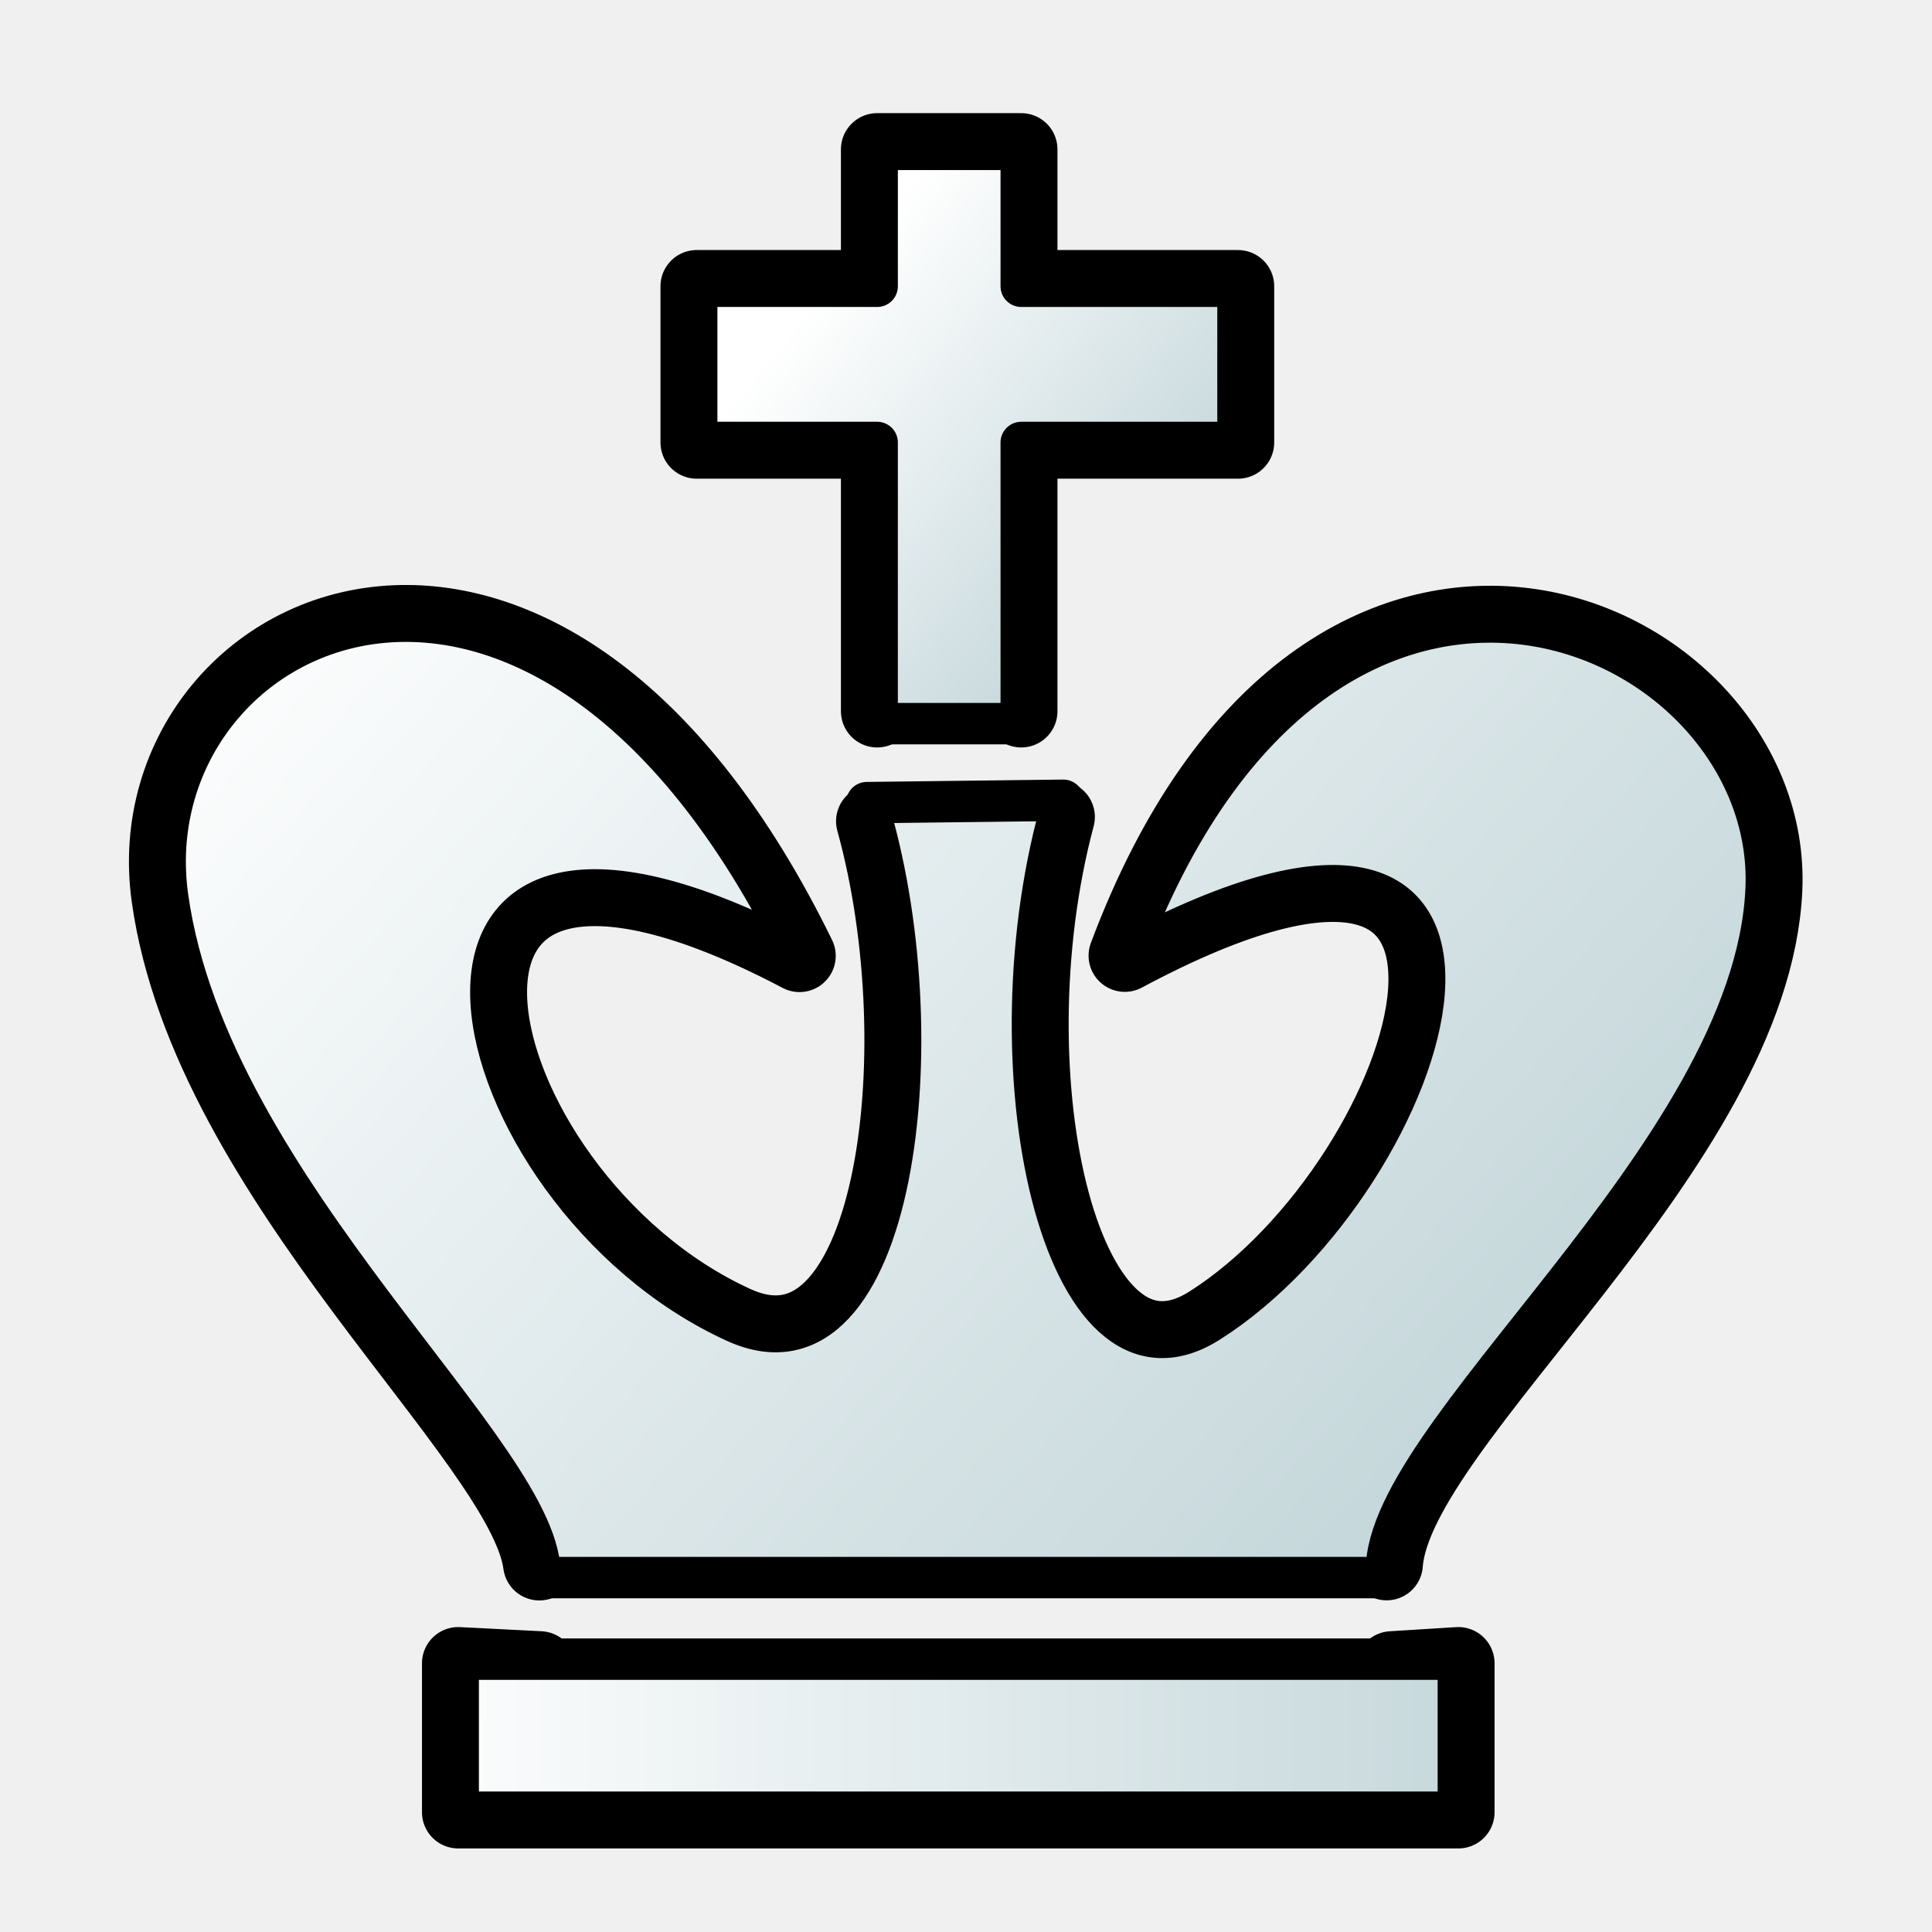
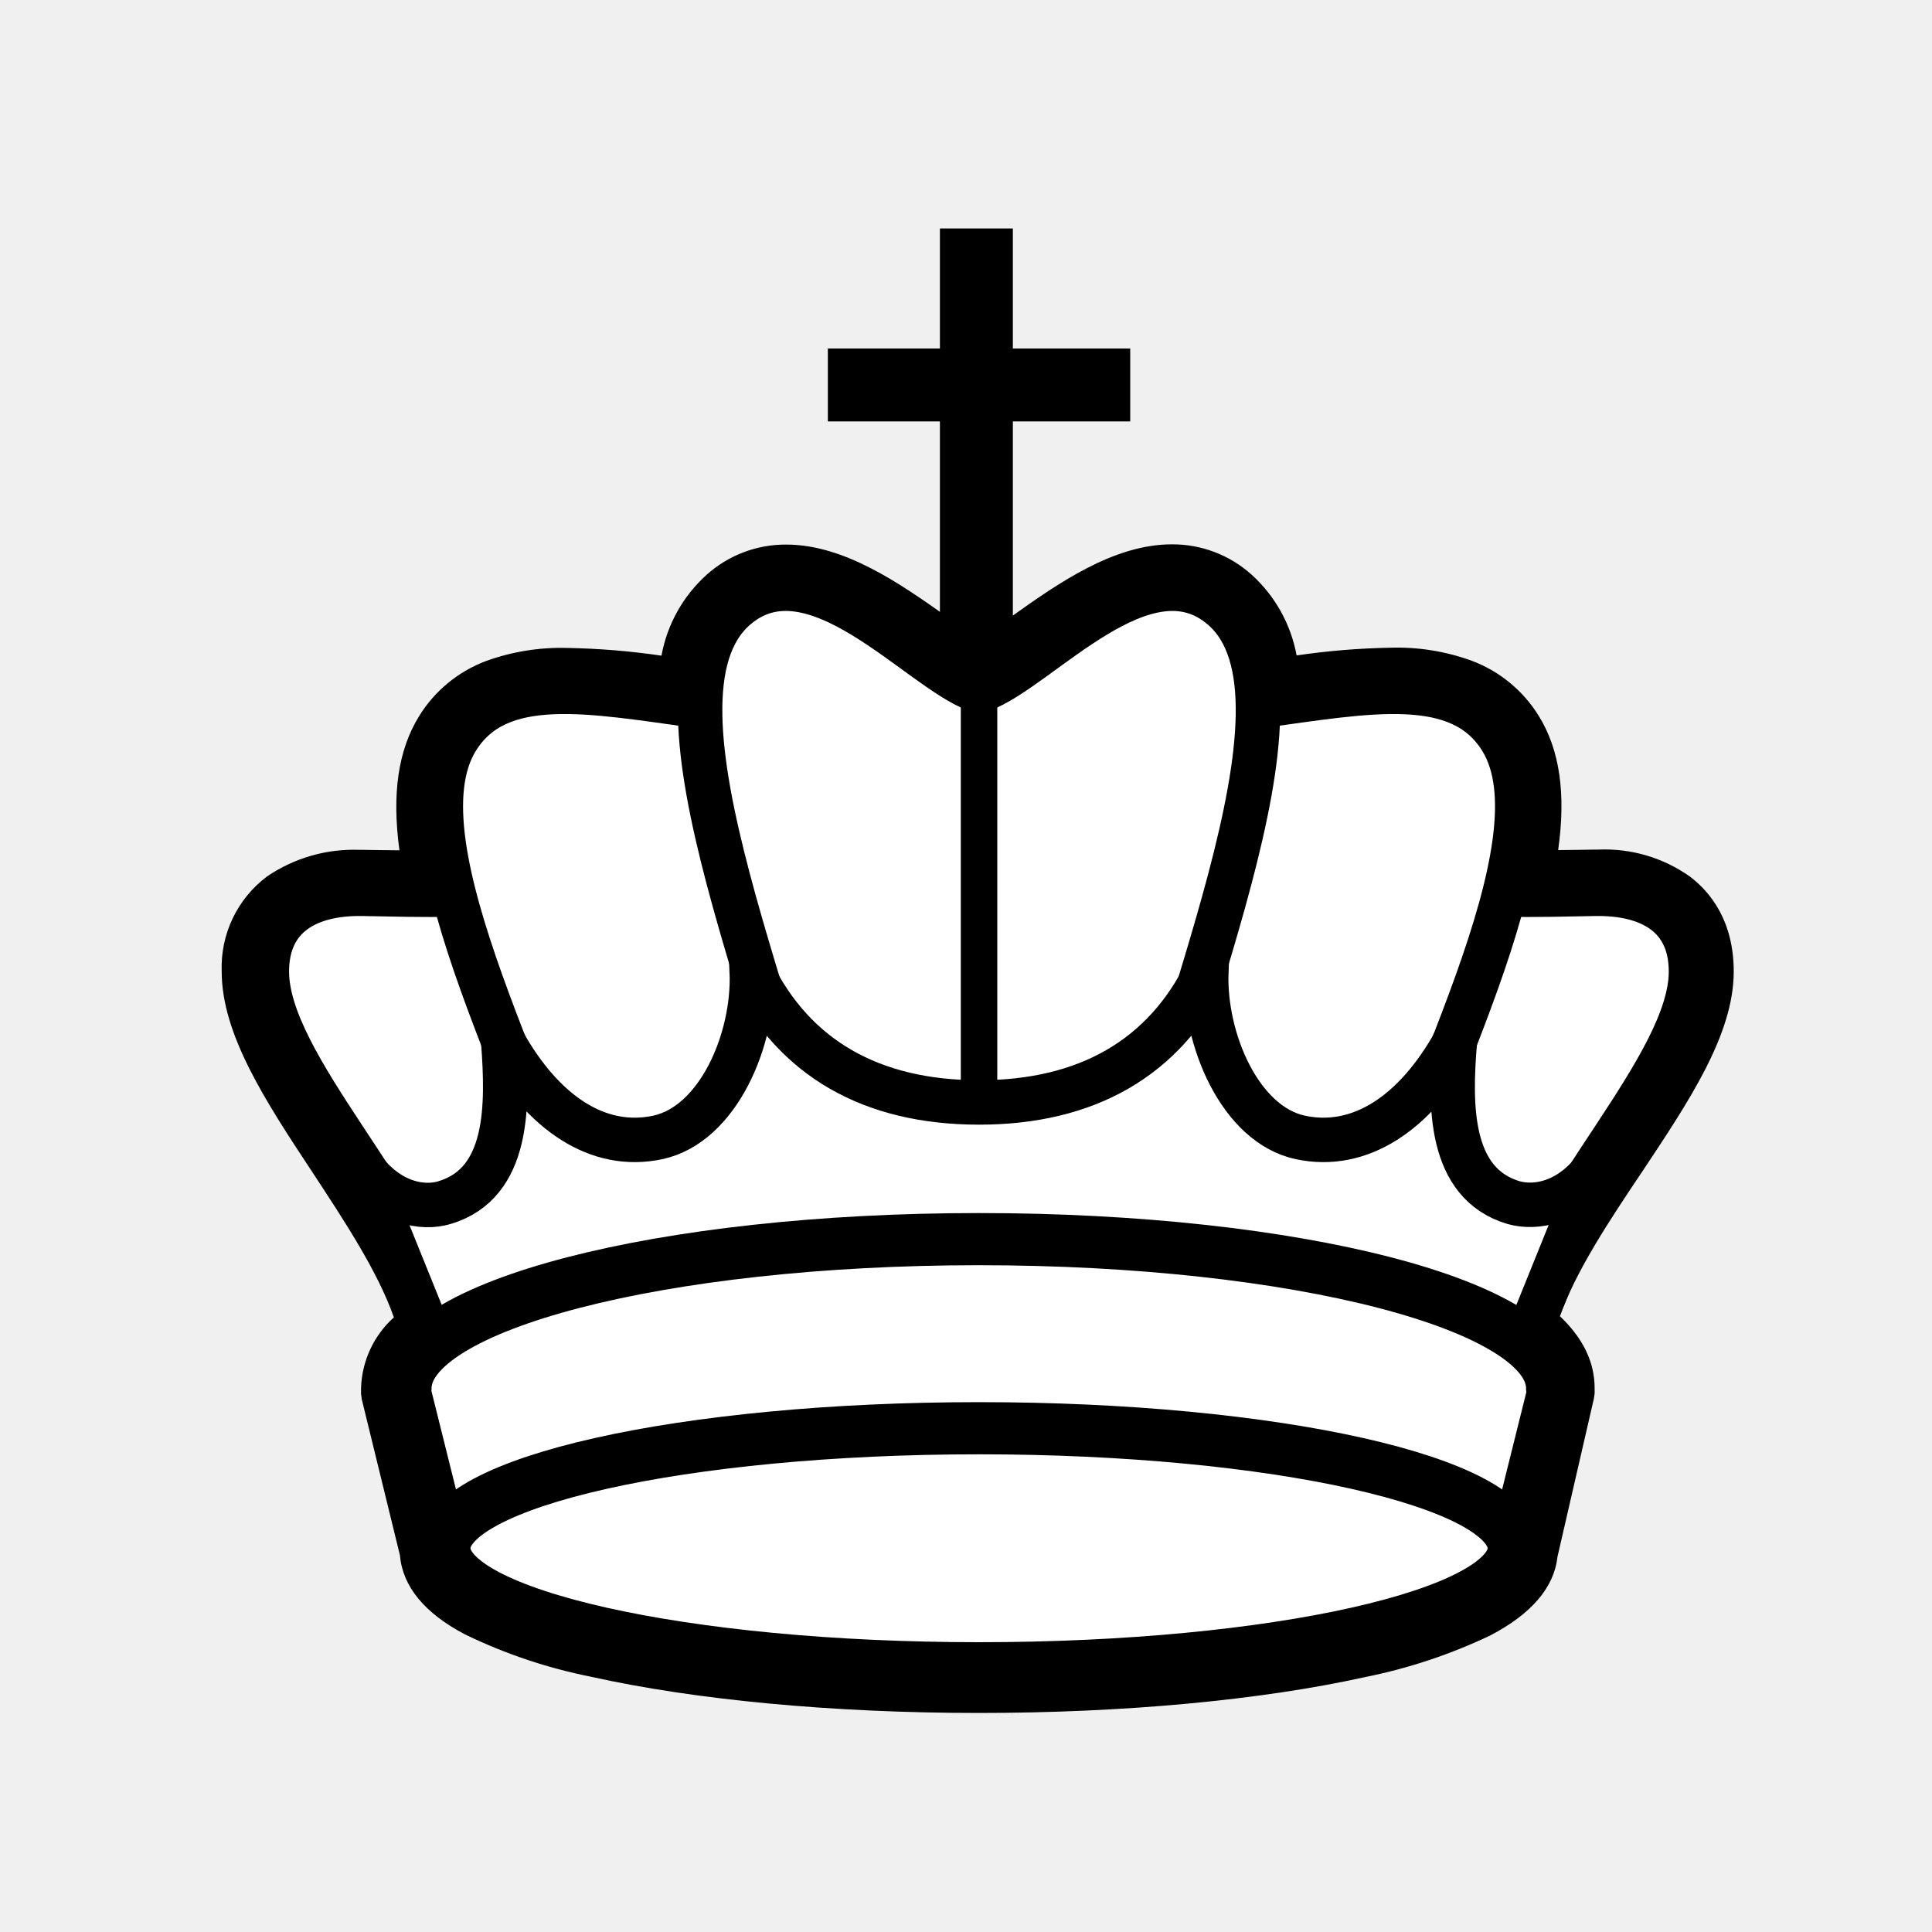
- <svg xmlns="http://www.w3.org/2000/svg" xmlns:xlink="http://www.w3.org/1999/xlink" style="color-scheme:light only" id="king" width="700pt" height="700pt" viewBox="0 0 933.333 933.333">
-   <style id="style-base">.base{fill-opacity:1;fill-rule:evenodd;stroke-miterlimit:4;stroke-dasharray:none;stroke-linecap:round;stroke-linejoin:round;stroke-opacity:1}.stroke-medium{stroke-width:20}.stroke-color{stroke:#000}</style>
-   <defs id="defs36222">
-     <linearGradient id="fillGradient">
-       <stop id="stop0" offset="0" style="stop-color:white;stop-opacity:1" />
-       <stop id="stop1" offset="1" style="stop-color:#bfd3d7;stop-opacity:1" />
-     </linearGradient>
-     <linearGradient xlink:href="#fillGradient" id="base-gradient" x1="163.113" x2="702.697" y1="776.638" y2="778.811" gradientTransform="translate(1.366 -39.6)scale(1.10917)" gradientUnits="userSpaceOnUse" />
-     <linearGradient xlink:href="#fillGradient" id="main-gradient" x1="150.079" x2="694.007" y1="255.254" y2="740.063" gradientTransform="translate(-23.256 -49.86)scale(1.10917)" gradientUnits="userSpaceOnUse" />
-     <linearGradient xlink:href="#fillGradient" id="cross-gradient" x1="375.068" x2="535.576" y1="176.416" y2="308.934" gradientTransform="translate(-23.256 -49.86)scale(1.10917)" gradientUnits="userSpaceOnUse" />
-   </defs>
-   <path id="boundary" d="M493.348 343.592v-129.84H598.06v-75.459H493.348V72.16h-69.602v66.133h-87.174v75.459h87.174v129.84m-2.358 53.141c31.212 112.7 9 276.095-66 241.96-137.19-62.44-188.192-292.18 30.844-176.93-59.33-121.286-134.17-163.98-195.037-161.568-68.981 2.735-120.017 63.407-110.19 133.268 19.373 137.709 171.584 262.12 179.55 322.2m409.326-.058c4.987-68.476 177.617-200.398 183.316-326.025 5.65-126.94-213.43-225.252-309.818 32.078 221.543-118.496 150.548 107.25 40.601 177.035-69.352 44.02-106.305-117.674-72.556-244.036m-250.62 410.864-39.452-2v71.946h483.16V803.52l-32.12 2" class="base stroke-color" style="fill:none;stroke-width:35" />
-   <path id="cross" d="M423.747 72.16v66.134h-87.174v75.458h87.174v135.84h69.6v-135.84H598.06v-75.458H493.348V72.159Z" class="base stroke-color stroke-medium" style="fill:url(#cross-gradient)" />
-   <path id="main" d="M543.378 461.659c221.544-118.496 150.55 107.25 40.603 177.035-70.836 44.961-107.872-124.686-70.293-252.094l-94.939 1.144c35.009 112.745 13.658 286.004-63.361 250.95-137.192-62.44-188.193-292.18 30.844-176.93C259.659 203.019 62.507 301.959 81.007 433.462c20.095 142.853 183.137 271.395 179.824 328.662h409.111c-6.554-66.35 177.37-202.804 183.256-332.544 5.65-126.94-213.432-225.252-309.82 32.079" class="base stroke-color stroke-medium" style="fill:url(#main-gradient)" />
-   <path id="base" d="M221.352 801.521h483.16v73.945h-483.16z" class="base stroke-color stroke-medium" style="fill:url(#base-gradient)" />
+ <svg xmlns="http://www.w3.org/2000/svg" style="color-scheme:light only" viewBox="0 0 800 800">
+   <path fill="#fff" d="M405.3 700c-59.8 0-116.1-5.3-158.7-14.8-47.4-10.6-71.1-24.6-72.1-42.8L158.1 576v-1.1c0-9.1 5.2-18 15.2-26.5-6.2-21.9-21.6-45.5-36.6-68.4-18.4-28-35.7-54.4-35.7-77.7 0-25.5 18.4-41.4 47.8-41.4h1.3l7 .1 19.3.2c-5.4-26.7-3.8-45.9 5-59.9 13.3-21.5 36.9-24 53.6-24 14.1 0 29.8 2.1 46.4 4.4a54.4 54.4 0 0 1 17.2-36.9c7.8-6.8 17-10.3 27-10.3 21.3 0 42.2 14.9 60.8 28 7 5 13.6 9.7 19 12.5 5.4-2.9 12.1-7.6 19-12.5 18.5-13.1 39.5-28 60.7-28a40 40 0 0 1 27 10.3 54.5 54.5 0 0 1 17.1 36.9c16.6-2.3 32.3-4.4 46.4-4.4 16.6 0 40.3 2.5 53.6 24 8.6 14 10.3 33.3 4.9 60l19.8-.2 6.5-.1h1.3c29.5 0 47.1 15.4 47.1 41.4 0 23.2-17.6 49.7-36.3 77.7-15.2 22.8-30.8 46.3-37 68.1 10.7 8.2 16.1 17.3 16.1 26.8v1.1l-15.8 67.2c-1.6 17.9-25.5 31.9-72.8 42.3A778.1 778.1 0 0 1 405.3 700" />
+   <path d="M325.6 243.8c28.2 0 60.4 33.6 79.8 41.5 19.4-8 51.6-41.5 79.8-41.5 7.3 0 14.5 2.3 21.1 8 10.2 8.9 14.3 22.9 14.6 40.4 20-2.8 38.8-5.7 55-5.7 20.2 0 36.4 4.5 45.8 19.7s7.9 38 1.2 64.3l7.8.1c10.3 0 21.7-.2 30.1-.3h1.2c21.4 0 37.9 9.2 37.9 32.2 0 39.1-60.9 95.7-73.9 146.7v3.3c10.8 6.9 16.5 14.5 16.5 22.5l-15.6 66.9c-1.3 27.2-100 49.1-221.5 49.1-122.3 0-221.5-22.2-221.5-49.7L167.6 575c0-7.9 5.8-15.6 15.6-22.5v-3.6c-11.9-51-72.8-107.6-72.8-146.7 0-23 17.3-32.2 38.7-32.2h1.2c8.5.1 20.3.4 30.6.4l7.5-.1c-6.7-26.4-8.1-49.1 1.3-64.3 9.4-15.1 25.5-19.7 45.8-19.7 16.2 0 35 2.9 55 5.7.3-17.5 4.4-31.6 14.6-40.4 6-5.5 13.1-7.8 20.5-7.8m0-18.3a48.9 48.9 0 0 0-33 12.5 59.4 59.4 0 0 0-18.7 33.5 304 304 0 0 0-38.9-3.2 91.3 91.3 0 0 0-33.7 5.4 55.5 55.5 0 0 0-27.8 22.9c-8.6 14-11.3 32-8.1 55.5l-8.2-.1-7-.1h-1.4a63.8 63.8 0 0 0-38.2 11 47 47 0 0 0-18.8 39.4c0 26 18.1 53.6 37.3 82.7 13.4 20.4 27.3 41.4 34 60.5a41 41 0 0 0-13.6 29.4v2.3l.3 2.2 15.8 64.6c1.1 12.9 10.2 24 27 32.8a216.7 216.7 0 0 0 52.1 17.5c43.1 9.6 100.2 15 160.6 15 60 0 116.7-5.3 159.7-14.8a222.3 222.3 0 0 0 52.1-17.3c17-8.9 26.4-19.8 27.8-32.5l15.1-65.6.3-2.1v-2.2c0-10.8-4.8-20.7-14.4-29.8 6.8-19 20.7-39.9 34.2-60 19.4-29.2 37.8-56.7 37.8-82.7 0-21.1-9.8-33-18.1-39.3a61 61 0 0 0-38-11.2h-1.4l-6.5.1-8.7.1c3.3-23.5.6-41.6-8-55.5a55.5 55.5 0 0 0-27.8-22.9 90.3 90.3 0 0 0-33.6-5.4 304 304 0 0 0-38.9 3.2 59.7 59.7 0 0 0-18.7-33.5 48.9 48.9 0 0 0-33-12.5c-24.2 0-47.4 16.4-66.1 29.7-4.8 3.3-9.6 6.8-13.7 9.4-4.1-2.6-9-6-13.7-9.4-18.7-13.2-41.9-29.6-66.1-29.6" />
+   <g stroke="#000" stroke-miterlimit="10">
+     <g fill="none" stroke-linecap="round">
+       <g stroke-width="18.4">
+         <path d="M187.4 370.4c-11.9.3-25.9-.1-37.5-.3-21.9-.3-39.4 8.7-39.4 32.2 0 39.1 60.6 95.7 73.3 146.7" />
+         <path d="M289.5 292.4c-45.6-6.3-83.3-13.8-100.3 13.7-27 43.6 35.6 150.7 55.1 222.4" />
+         <path d="M404.3 285.7c-24.3-9-67.9-61.7-99.8-33.9-43.6 37.9 22.9 173.9 38.1 260.5m280.7-141.9c11.9.3 25.9-.1 37.5-.3 21.9-.3 39.4 8.7 39.4 32.2 0 39.1-60.6 95.7-73.3 146.7" />
+         <path d="M521.3 292.4c45.6-6.3 83.3-13.8 100.3 13.7 27 43.6-35.6 150.7-55.1 222.4" />
+         <path d="M406.5 285.7c24.3-9 67.9-61.7 99.8-33.9 43.6 37.9-22.9 173.9-38.1 260.5" />
+       </g>
+       <path stroke-width="15.1" d="M405.4 271.7v184.5" />
+     </g>
+     <path fill="#fff" stroke-width="18.4" d="m632.9 552.5 27.8-68.8c-11.1 14.6-24.8 16.8-33.9 14.3-27-8-26.5-40.6-24.4-66.5-16.4 29.5-39.3 44.7-63.9 39.5-24.9-5.3-40-40.5-39-68.6-17.5 35.6-49.4 54.1-94.1 54.1s-76.6-18.5-94.1-54.1c1.1 28.1-14 63.3-39 68.6-24.6 5.2-47.4-10-63.9-39.5 1.9 25.9 2.6 58.5-24.4 66.5-9.1 2.7-22.9.3-33.9-14.3l27.8 68.8" />
+     <g fill="none">
+       <g stroke-linecap="round" stroke-width="21.6">
+         <path d="M167.9 574.8c0-34.3 106.3-61.7 237.4-61.7s237.4 27.3 237.4 61.7m-475 1.9 16.2 65m459.2-65-16.2 65" />
+         <ellipse cx="405.4" cy="641.1" rx="221.4" ry="49.7" />
+       </g>
+       <path stroke-width="30.2" d="M404.3 94.6v189m-61.5-124.2H468" />
+     </g>
+   </g>
</svg>
